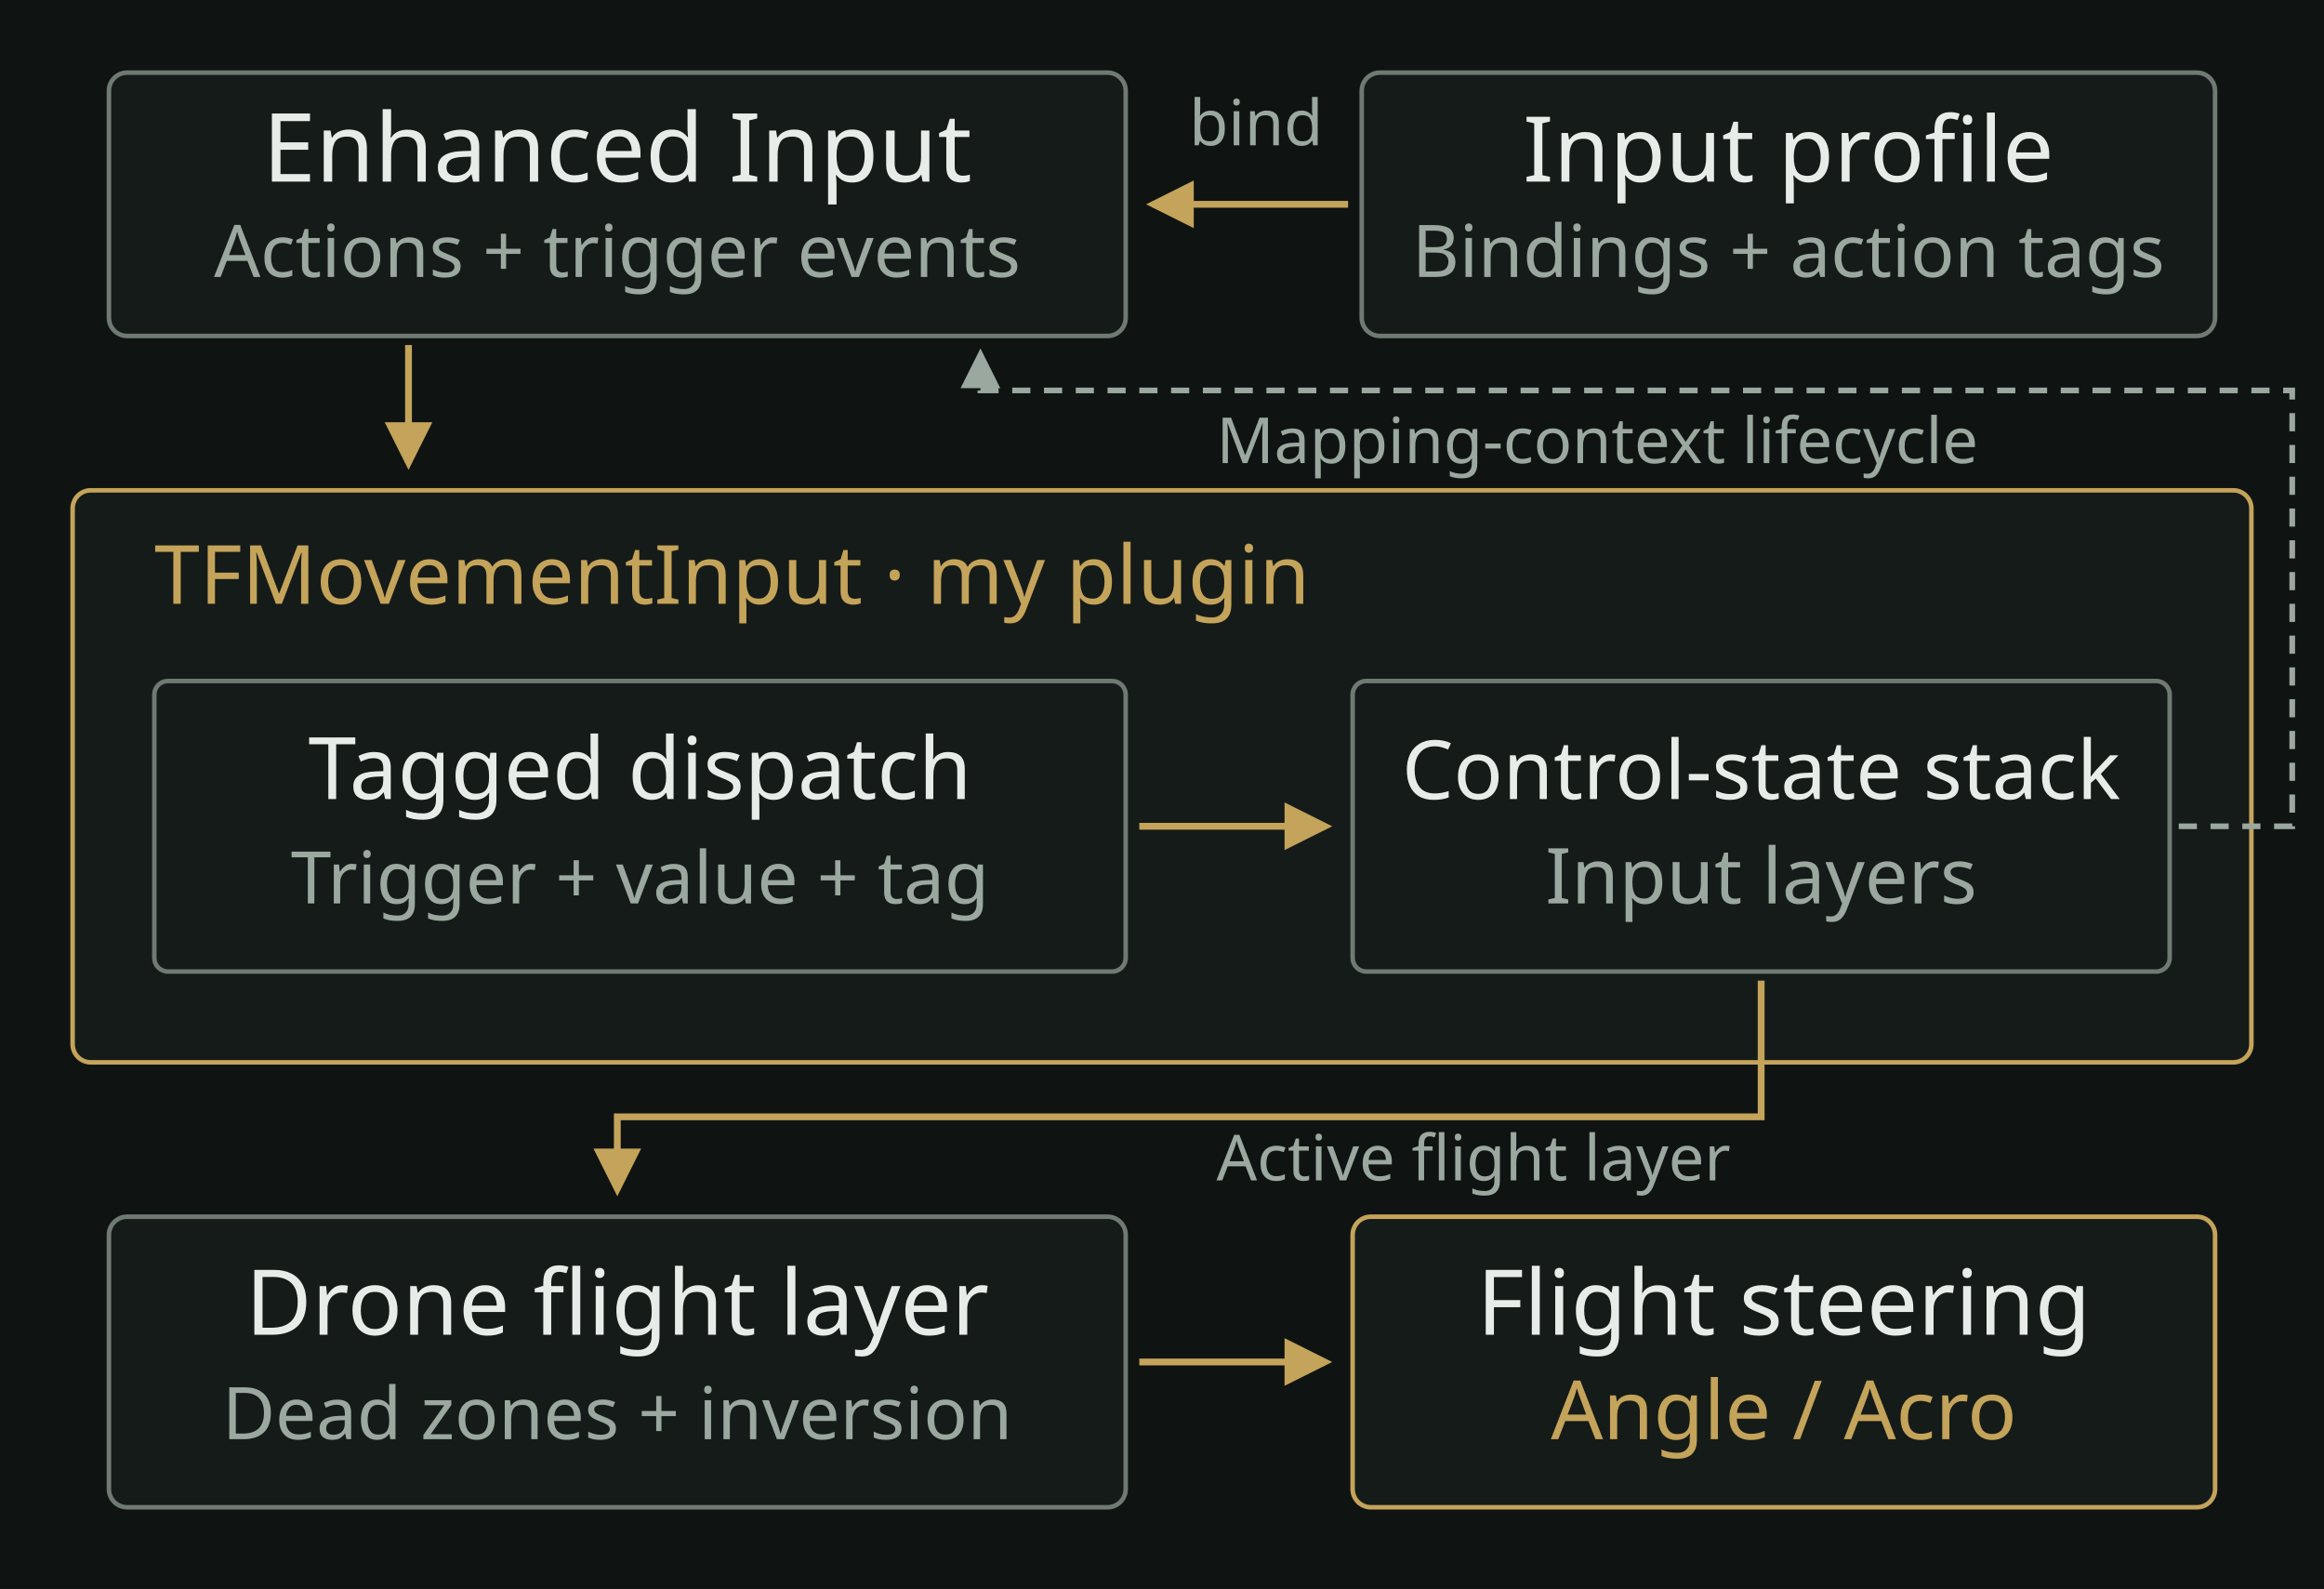
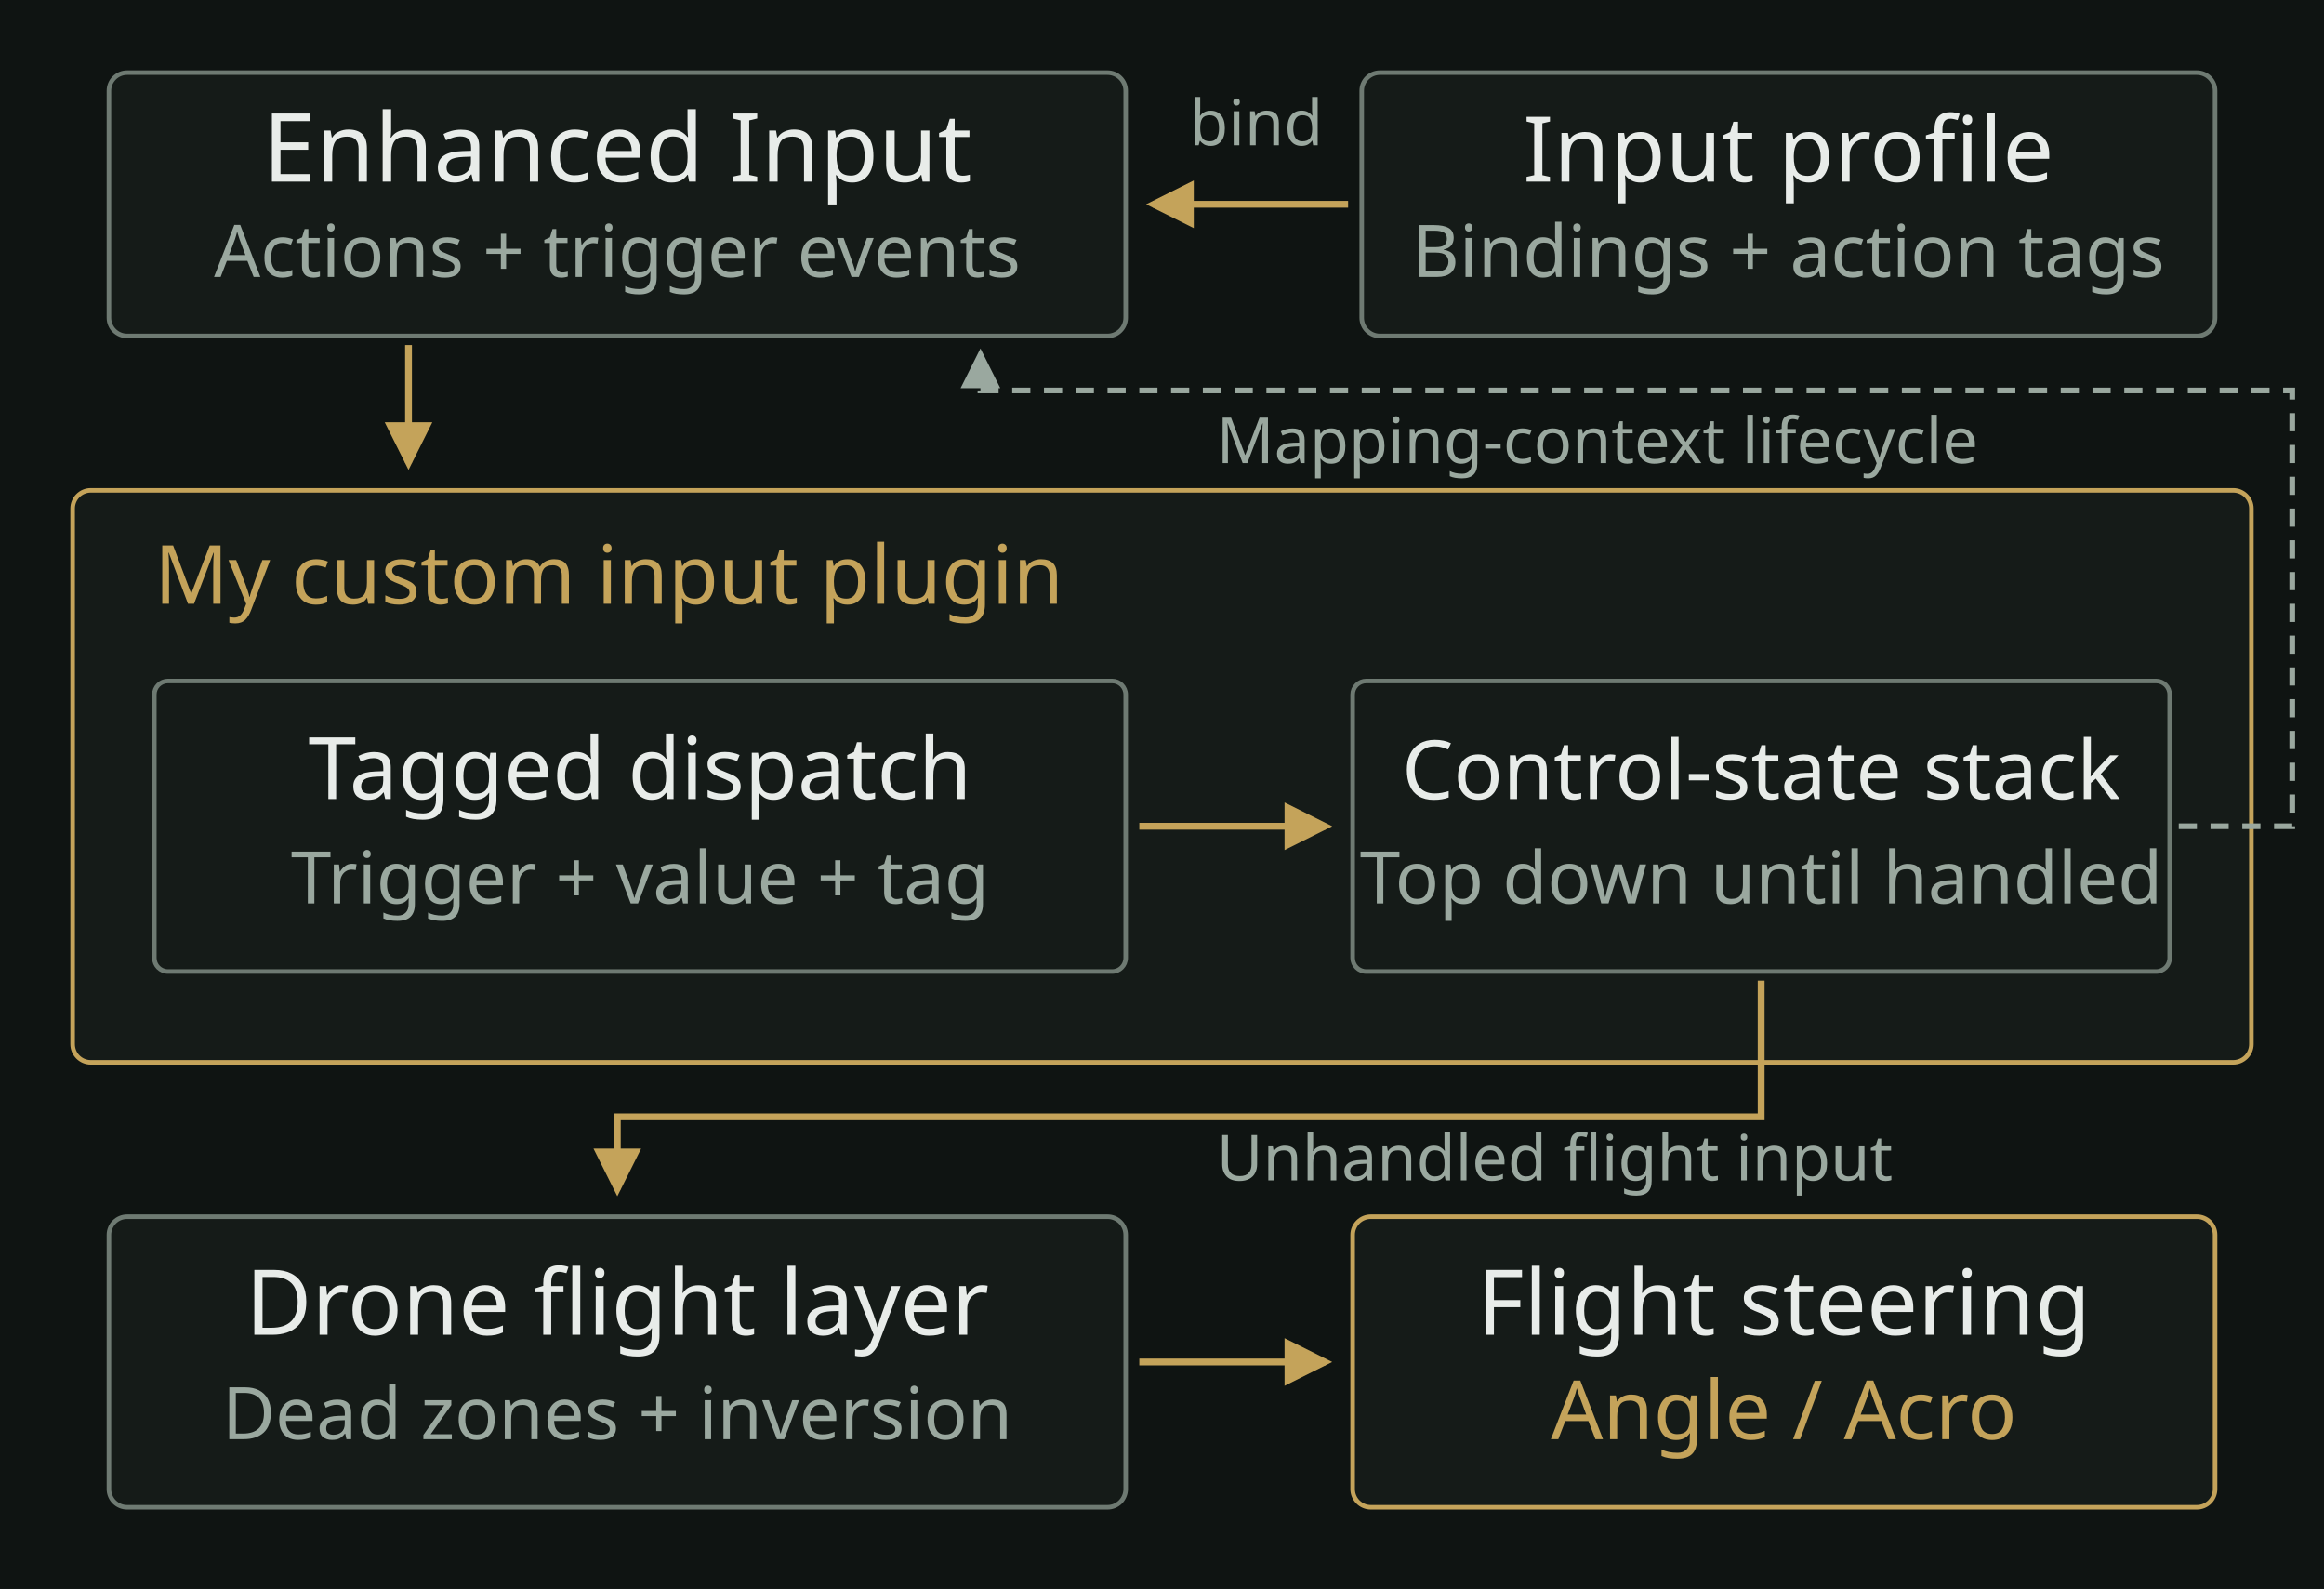
<svg xmlns="http://www.w3.org/2000/svg" width="512" height="350" viewBox="0 0 512 350" role="img" aria-labelledby="title desc">
  <defs>
    <marker id="arrow" markerWidth="7" markerHeight="7" refX="6" refY="3.5" orient="auto">
      <path d="M0 0L7 3.5L0 7" fill="#c4a35a" />
    </marker>
    <marker id="muted-arrow" markerWidth="7" markerHeight="7" refX="6" refY="3.5" orient="auto">
      <path d="M0 0L7 3.5L0 7" fill="#9aa89f" />
    </marker>
  </defs>
  <rect width="512" height="350" fill="#0f1412" />
  <g fill="#151b18" stroke="#6e7a72" stroke-width="1">
    <rect x="24" y="16" width="224" height="58" rx="4" />
    <rect x="300" y="16" width="188" height="58" rx="4" />
    <rect x="16" y="108" width="480" height="126" rx="4" stroke="#c4a35a" />
    <rect x="34" y="150" width="214" height="64" rx="3" />
    <rect x="298" y="150" width="180" height="64" rx="3" />
    <rect x="24" y="268" width="224" height="64" rx="4" />
    <rect x="298" y="268" width="190" height="64" rx="4" stroke="#c4a35a" />
  </g>
  <g fill="none" stroke="#c4a35a" stroke-width="1.5" marker-end="url(#arrow)">
    <path d="M297 45H254" />
    <path d="M90 76v26" />
    <path d="M251 182h41" />
    <path d="M388 216v30H136v16" />
    <path d="M251 300h41" />
  </g>
  <path d="M480 182h25V86H216v-8" fill="none" stroke="#9aa89f" stroke-width="1.25" stroke-dasharray="4 3" marker-end="url(#muted-arrow)" />
  <g font-family="Segoe UI, sans-serif" fill="#e8ece9" text-anchor="middle">
    <text x="136" y="40" font-size="21">Enhanced Input</text>
    <text x="136" y="61" font-size="16" fill="#9aa89f">Actions + trigger events</text>
    <text x="394" y="40" font-size="20">Input profile</text>
    <text x="394" y="61" font-size="16" fill="#9aa89f">Bindings + action tags</text>
    <text x="141" y="176" font-size="19">Tagged dispatch</text>
    <text x="141" y="199" font-size="16" fill="#9aa89f">Trigger + value + tag</text>
    <text x="388" y="176" font-size="18">Control-state stack</text>
-     <text x="388" y="199" font-size="17" fill="#9aa89f">Input layers</text>
+     <text x="388" y="199" font-size="16" fill="#9aa89f">Top down until handled</text>
    <text x="136" y="294" font-size="20">Drone flight layer</text>
    <text x="136" y="317" font-size="16" fill="#9aa89f">Dead zones + inversion</text>
    <text x="393" y="294" font-size="20">Flight steering</text>
    <text x="393" y="317" font-size="18" fill="#c4a35a">Angle / Acro</text>
  </g>
  <g font-family="Segoe UI, sans-serif" font-size="14" fill="#9aa89f">
    <text x="262" y="32">bind</text>
    <text x="268" y="102">Mapping-context lifecycle</text>
-     <text x="268" y="260">Active flight layer</text>
+     <text x="268" y="260">Unhandled flight input</text>
  </g>
-   <text x="34" y="133" font-family="Segoe UI, sans-serif" font-size="18" fill="#c4a35a">TFMovementInput · my plugin</text>
+   <text x="34" y="133" font-family="Segoe UI, sans-serif" font-size="18" fill="#c4a35a">My custom input plugin</text>
</svg>
